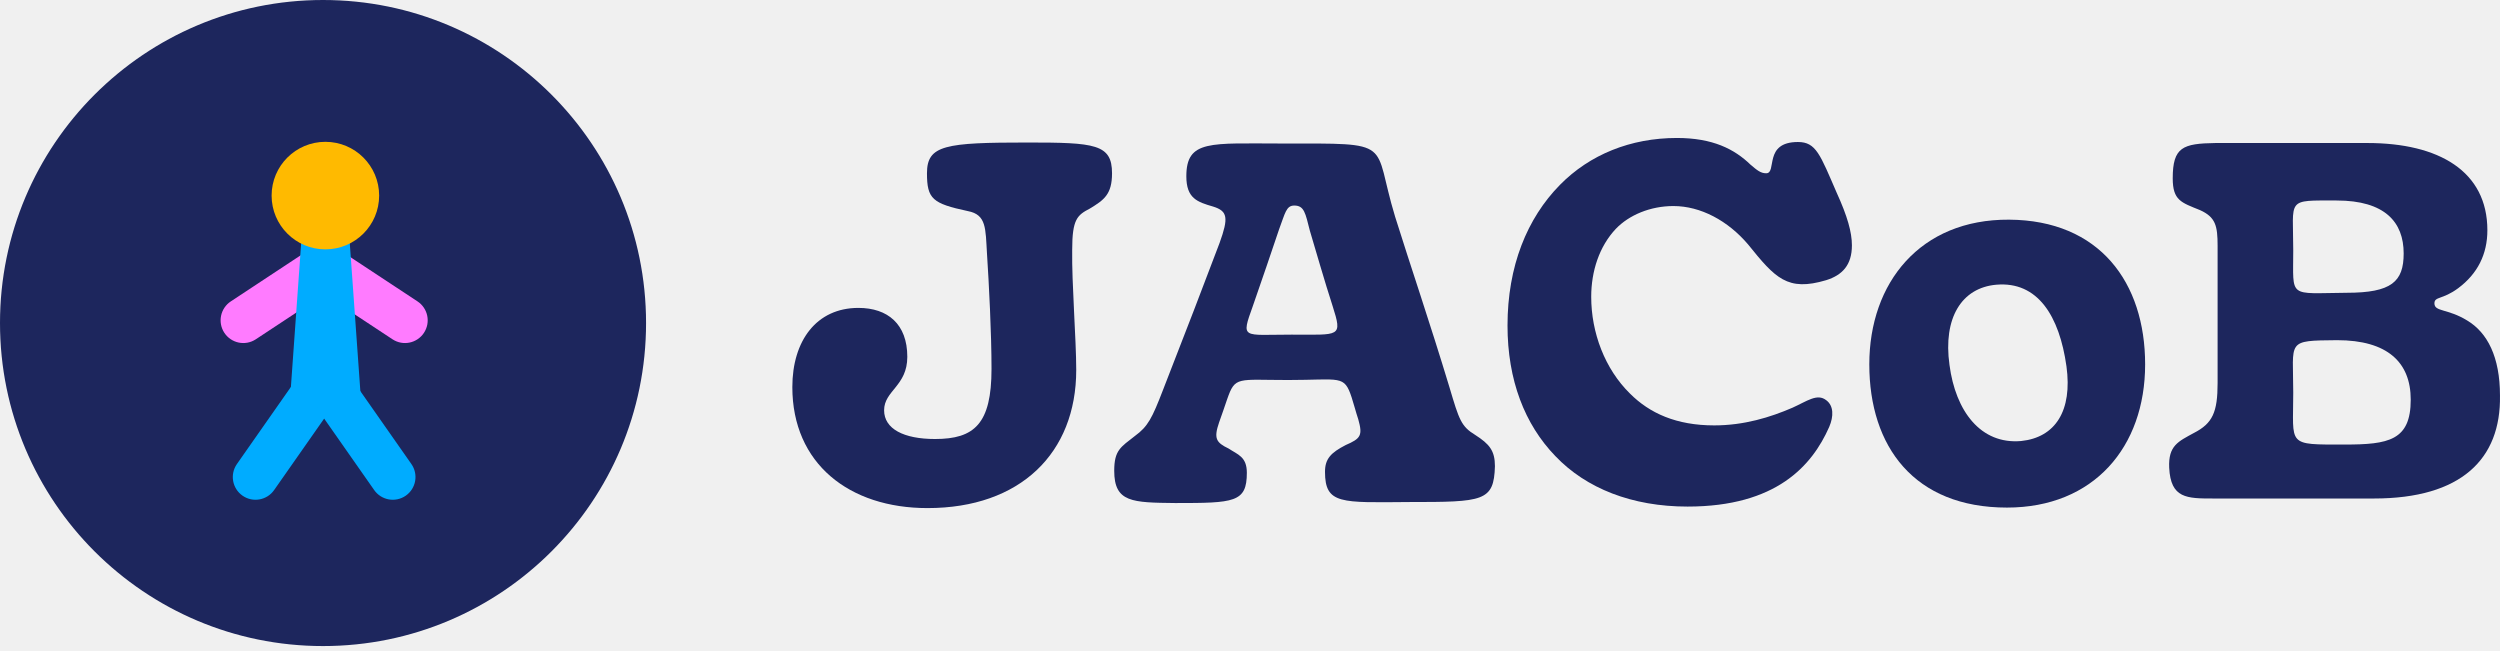
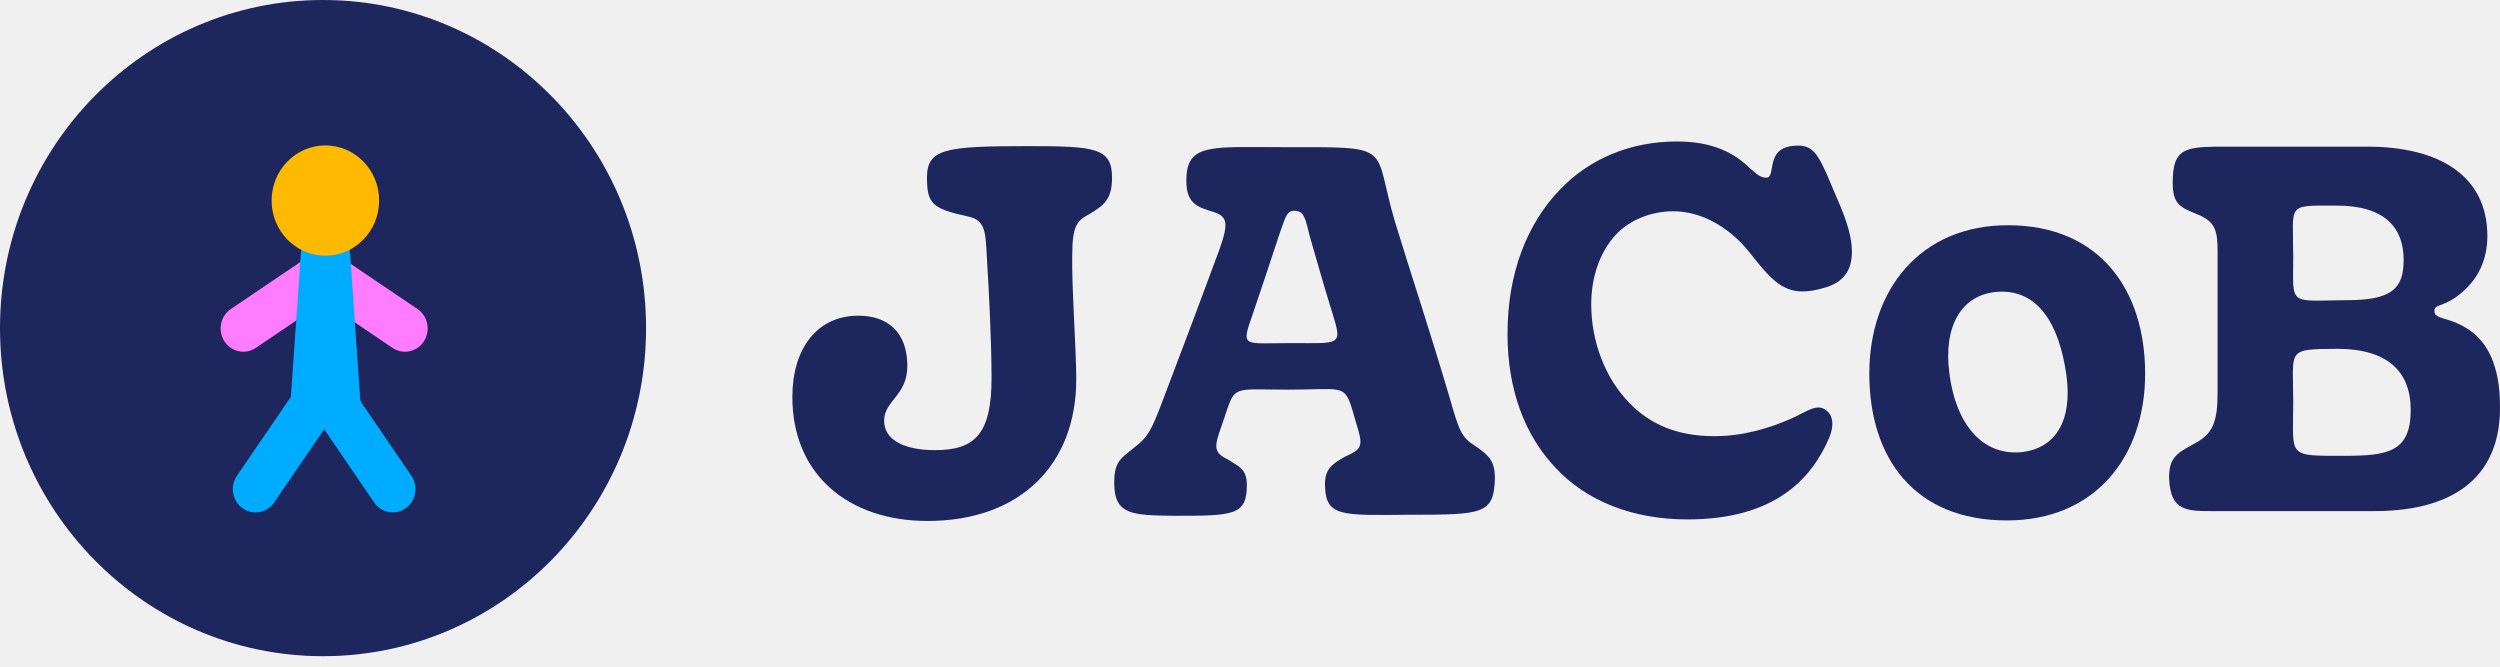
- <svg xmlns="http://www.w3.org/2000/svg" width="496" height="129" viewBox="0 0 496 129" fill="none">
-   <path d="M128.179 64.089C128.179 99.485 99.485 128.179 64.089 128.179C28.694 128.179 0 99.485 0 64.089C0 28.694 28.694 0 64.089 0C99.485 0 128.179 28.694 128.179 64.089Z" fill="#1D265D" />
-   <path d="M50.754 67.315C48.677 68.685 45.883 68.112 44.513 66.035C43.144 63.958 43.717 61.164 45.793 59.795L61.276 49.583C63.353 48.213 66.147 48.786 67.517 50.863C68.886 52.939 68.313 55.733 66.237 57.103L50.754 67.315Z" fill="#FF7BFF" />
-   <path d="M77.871 67.315C79.948 68.685 82.742 68.112 84.112 66.035C85.481 63.958 84.908 61.164 82.832 59.795L67.349 49.583C65.272 48.213 62.478 48.786 61.108 50.863C59.739 52.939 60.312 55.733 62.388 57.103L77.871 67.315Z" fill="#FF7BFF" />
-   <path d="M59.834 47.102H69.316L71.687 80.292L57.463 80.292L59.834 47.102Z" fill="#00ACFF" />
-   <path d="M54.384 97.231C52.957 99.268 50.148 99.764 48.111 98.337C46.073 96.91 45.578 94.101 47.004 92.063L57.643 76.87C59.07 74.832 61.879 74.337 63.916 75.764C65.954 77.191 66.449 79.999 65.022 82.037L54.384 97.231Z" fill="#00ACFF" />
-   <path d="M74.24 97.231C75.666 99.268 78.475 99.764 80.513 98.337C82.551 96.91 83.046 94.101 81.619 92.063L70.981 76.87C69.554 74.832 66.745 74.337 64.707 75.764C62.669 77.191 62.174 79.999 63.601 82.037L74.24 97.231Z" fill="#00ACFF" />
-   <path d="M75.223 38.805C75.223 44.697 70.447 49.473 64.555 49.473C58.663 49.473 53.887 44.697 53.887 38.805C53.887 32.913 58.663 28.137 64.555 28.137C70.447 28.137 75.223 32.913 75.223 38.805Z" fill="#FFBA00" />
-   <path d="M439.172 98.904C433.87 98.904 430.668 98.904 430.368 92.801C430.168 88.4 432.169 87.599 435.27 85.898C438.972 83.998 439.972 81.797 439.972 75.994V48.783C439.972 44.781 439.572 43.081 436.471 41.68C432.769 40.179 431.069 39.779 431.069 35.377C431.069 29.175 433.069 28.474 439.572 28.374H469.685C483.891 28.374 493.495 33.977 493.495 45.682C493.495 50.384 491.594 54.285 487.692 57.187C484.591 59.487 482.99 58.787 482.99 60.188C482.99 61.888 485.591 61.188 489.493 63.589C493.495 65.99 495.996 70.792 495.996 78.495C496.196 91.101 488.293 98.904 470.985 98.904H439.172ZM465.583 58.087C474.487 58.087 476.888 55.886 476.888 50.284C476.888 44.081 473.186 39.779 463.582 39.779C453.478 39.779 454.979 39.279 454.979 49.683C454.979 59.287 453.878 58.187 465.583 58.087ZM465.183 88.2C473.887 88.2 478.288 87.399 478.288 79.296C478.288 71.893 473.686 67.491 463.682 67.491C453.478 67.591 454.979 67.491 454.979 77.895C454.979 88.5 453.578 88.2 465.183 88.2Z" fill="#1D265D" />
-   <path d="M398.183 100.705C379.775 100.705 370.871 88.6 370.871 72.293C370.871 56.086 380.975 43.481 398.583 43.581C416.59 43.681 425.594 56.086 425.594 72.293C425.594 88.7 415.39 100.705 398.183 100.705ZM400.984 87.499C407.787 86.799 411.188 81.497 409.988 72.693C408.587 62.689 404.285 55.786 396.082 56.486C389.179 57.086 385.477 63.089 386.778 72.393C387.978 81.597 392.98 88.2 400.984 87.499Z" fill="#1D265D" />
-   <path d="M334.805 100.505C323.8 100.505 314.696 96.903 308.594 90.501C302.491 84.198 299.09 75.394 299.09 64.59C299.09 52.785 302.991 43.281 309.494 36.678C315.397 30.675 323.5 27.374 332.704 27.374C339.807 27.374 344.109 29.575 347.31 32.676C348.611 33.777 349.311 34.377 350.411 34.377C352.612 34.377 349.811 28.174 356.714 28.174C360.316 28.174 361.116 30.675 364.417 38.279C366.518 42.88 367.419 46.082 367.419 48.683C367.419 52.584 365.518 54.585 362.316 55.586C354.613 57.887 352.212 55.186 346.81 48.483C342.808 43.781 337.406 40.88 332.004 40.88C327.402 40.88 323.2 42.68 320.599 45.382C317.297 48.883 315.697 53.785 315.697 58.887C315.697 65.99 318.398 73.193 323.4 78.095C327.302 81.997 332.604 84.398 340.107 84.398C346.01 84.398 351.212 82.797 355.614 80.896C358.515 79.596 360.516 77.995 362.316 79.396C363.817 80.496 363.817 82.597 362.917 84.698C359.515 92.401 352.412 100.505 334.805 100.505Z" fill="#1D265D" />
-   <path d="M233.168 99.804C224.664 99.704 221.062 99.704 221.062 93.402C221.062 89.3 222.363 88.7 225.164 86.499C227.765 84.598 228.566 82.997 230.767 77.295C235.068 66.29 239.07 55.886 241.971 48.183C243.772 43.181 243.572 41.88 240.671 40.98C237.569 40.079 235.369 39.379 235.369 34.977C235.369 27.674 240.171 28.474 254.376 28.474C277.086 28.474 272.184 27.874 276.786 42.98C279.787 52.584 283.689 63.989 287.59 76.895C289.491 83.297 289.891 84.598 292.693 86.299C295.494 88.099 296.594 89.4 296.594 92.501C296.394 99.504 294.293 99.604 279.587 99.604C266.081 99.704 262.88 100.104 262.88 93.602C262.88 91.001 264.081 89.8 266.982 88.299C269.983 86.999 270.383 86.399 269.483 83.197C268.983 81.697 268.582 80.096 268.182 78.896C266.682 74.294 265.981 75.394 255.577 75.394C245.473 75.394 245.073 74.594 243.472 79.196C242.972 80.596 242.471 82.197 241.871 83.798C240.771 86.999 241.271 87.799 243.772 89C245.573 90.2 247.374 90.6 247.374 93.802C247.374 99.704 244.872 99.804 233.168 99.804ZM256.277 66.39C265.881 66.39 266.382 66.991 264.381 60.688C262.88 56.086 260.779 48.783 259.879 45.782C258.978 42.28 258.778 40.78 256.777 40.78C255.177 40.78 254.977 42.28 253.776 45.481C252.376 49.683 250.275 55.786 248.574 60.688C246.173 67.391 246.473 66.39 256.277 66.39Z" fill="#1D265D" />
-   <path d="M184.011 100.805C168.505 100.805 157.2 92.001 157.2 76.795C157.2 67.591 162.002 61.088 170.306 61.088C176.108 61.088 180.01 64.289 180.01 70.792C180.01 76.595 175.408 77.495 175.408 81.397C175.408 85.098 179.309 87.099 185.512 87.099C193.315 87.099 196.717 84.098 196.717 73.193C196.717 66.09 196.217 56.486 195.816 50.284C195.516 45.282 195.716 42.58 192.015 41.88C185.012 40.379 183.911 39.479 183.911 34.377C183.911 28.774 187.513 28.274 203.92 28.274C217.225 28.274 220.627 28.575 220.627 34.377C220.627 38.579 219.026 39.679 216.225 41.38C213.724 42.68 212.723 43.481 212.723 49.583C212.623 56.186 213.524 67.291 213.524 73.393C213.524 89.9 202.419 100.805 184.011 100.805Z" fill="#1D265D" />
+ <svg xmlns="http://www.w3.org/2000/svg" width="120" height="32" viewBox="0 0 120 32" fill="none">
+   <g clip-path="url(#clip0_1_1038)">
+     <path d="M31.011 15.748C31.011 24.446 24.069 31.497 15.505 31.497C6.942 31.497 0 24.446 0 15.748C0 7.051 6.942 0 15.505 0C24.069 0 31.011 7.051 31.011 15.748Z" fill="#1D265D" />
+     <path d="M12.28 16.698C11.777 17.038 11.101 16.896 10.77 16.381C10.439 15.866 10.577 15.172 11.08 14.833L14.826 12.3C15.328 11.96 16.004 12.102 16.335 12.617C16.667 13.132 16.528 13.825 16.026 14.165L12.28 16.698Z" fill="#FF7BFF" />
+     <path d="M18.839 16.698C19.342 17.038 20.018 16.896 20.349 16.381C20.68 15.866 20.542 15.172 20.039 14.833L16.293 12.3C15.791 11.96 15.115 12.102 14.784 12.617C14.452 13.132 14.591 13.825 15.093 14.165L18.839 16.698Z" fill="#FF7BFF" />
+     <path d="M14.476 11.684H16.77L17.344 19.918H13.902L14.476 11.684Z" fill="#00ACFF" />
+     <path d="M13.158 24.119C12.813 24.625 12.134 24.747 11.641 24.393C11.148 24.04 11.028 23.343 11.373 22.837L13.947 19.068C14.292 18.563 14.972 18.44 15.464 18.794C15.957 19.148 16.077 19.845 15.732 20.35L13.158 24.119Z" fill="#00ACFF" />
+     <path d="M17.96 24.119C18.306 24.625 18.985 24.747 19.478 24.393C19.971 24.04 20.091 23.343 19.746 22.837L17.172 19.068C16.827 18.563 16.147 18.44 15.654 18.794C15.161 19.148 15.041 19.845 15.387 20.35L17.96 24.119Z" fill="#00ACFF" />
+     <path d="M18.199 9.626C18.199 11.088 17.044 12.273 15.618 12.273C14.193 12.273 13.037 11.088 13.037 9.626C13.037 8.165 14.193 6.98 15.618 6.98C17.044 6.98 18.199 8.165 18.199 9.626Z" fill="#FFBA00" />
+     <path d="M106.251 24.534C104.968 24.534 104.193 24.534 104.121 23.02C104.072 21.928 104.556 21.73 105.306 21.308C106.202 20.837 106.444 20.291 106.444 18.851V12.101C106.444 11.108 106.347 10.687 105.597 10.339C104.701 9.967 104.29 9.868 104.29 8.776C104.29 7.237 104.774 7.063 106.347 7.039H113.633C117.07 7.039 119.393 8.428 119.393 11.332C119.393 12.498 118.933 13.466 117.989 14.186C117.239 14.757 116.852 14.583 116.852 14.93C116.852 15.352 117.481 15.178 118.425 15.774C119.393 16.37 119.998 17.561 119.998 19.472C120.047 22.599 118.135 24.534 113.947 24.534H106.251ZM112.64 14.409C114.794 14.409 115.375 13.863 115.375 12.473C115.375 10.935 114.48 9.868 112.156 9.868C109.712 9.868 110.075 9.744 110.075 12.325C110.075 14.707 109.808 14.434 112.64 14.409ZM112.543 21.879C114.649 21.879 115.714 21.68 115.714 19.67C115.714 17.834 114.601 16.742 112.18 16.742C109.712 16.767 110.075 16.742 110.075 19.323C110.075 21.953 109.736 21.879 112.543 21.879Z" fill="#1D265D" />
+     <path d="M96.334 24.981C91.881 24.981 89.727 21.978 89.727 17.933C89.727 13.913 92.171 10.786 96.431 10.811C100.788 10.835 102.966 13.913 102.966 17.933C102.966 22.003 100.497 24.981 96.334 24.981ZM97.012 21.705C98.658 21.532 99.481 20.216 99.19 18.032C98.851 15.551 97.811 13.838 95.826 14.012C94.156 14.161 93.26 15.65 93.575 17.958C93.865 20.241 95.076 21.879 97.012 21.705Z" fill="#1D265D" />
+     <path d="M81.002 24.932C78.34 24.932 76.137 24.038 74.661 22.45C73.184 20.886 72.361 18.703 72.361 16.022C72.361 13.094 73.305 10.736 74.878 9.098C76.307 7.609 78.267 6.791 80.494 6.791C82.212 6.791 83.253 7.336 84.028 8.106C84.342 8.379 84.512 8.528 84.778 8.528C85.31 8.528 84.632 6.989 86.303 6.989C87.174 6.989 87.368 7.609 88.166 9.496C88.675 10.637 88.892 11.431 88.892 12.076C88.892 13.044 88.433 13.541 87.658 13.789C85.794 14.36 85.213 13.69 83.906 12.027C82.938 10.861 81.631 10.141 80.324 10.141C79.211 10.141 78.194 10.588 77.565 11.258C76.766 12.126 76.379 13.342 76.379 14.608C76.379 16.37 77.033 18.157 78.243 19.373C79.187 20.34 80.47 20.936 82.285 20.936C83.713 20.936 84.972 20.539 86.037 20.067C86.738 19.745 87.222 19.348 87.658 19.695C88.021 19.968 88.021 20.489 87.803 21.01C86.98 22.921 85.262 24.932 81.002 24.932Z" fill="#1D265D" />
+     <path d="M56.411 24.758C54.354 24.733 53.482 24.733 53.482 23.169C53.482 22.152 53.797 22.003 54.475 21.457C55.104 20.986 55.298 20.589 55.83 19.174C56.871 16.444 57.839 13.863 58.541 11.952C58.977 10.712 58.928 10.389 58.227 10.166C57.476 9.942 56.944 9.769 56.944 8.677C56.944 6.865 58.106 7.064 61.542 7.064C67.037 7.064 65.851 6.915 66.964 10.662C67.69 13.044 68.634 15.873 69.578 19.075C70.038 20.663 70.135 20.986 70.812 21.408C71.49 21.854 71.756 22.177 71.756 22.946C71.708 24.683 71.2 24.708 67.642 24.708C64.374 24.733 63.6 24.832 63.6 23.219C63.6 22.574 63.89 22.276 64.592 21.904C65.318 21.581 65.415 21.432 65.197 20.638C65.076 20.266 64.979 19.869 64.882 19.571C64.519 18.43 64.35 18.703 61.833 18.703C59.388 18.703 59.291 18.504 58.904 19.646C58.783 19.993 58.662 20.39 58.517 20.787C58.251 21.581 58.372 21.78 58.977 22.078C59.413 22.375 59.848 22.475 59.848 23.269C59.848 24.733 59.243 24.758 56.411 24.758ZM62.002 16.469C64.326 16.469 64.447 16.618 63.963 15.055C63.6 13.913 63.091 12.101 62.874 11.357C62.656 10.488 62.607 10.116 62.123 10.116C61.736 10.116 61.688 10.488 61.397 11.282C61.058 12.325 60.55 13.838 60.139 15.055C59.558 16.717 59.63 16.469 62.002 16.469Z" fill="#1D265D" />
+     <path d="M44.52 25.006C40.768 25.006 38.033 22.822 38.033 19.05C38.033 16.767 39.195 15.153 41.204 15.153C42.608 15.153 43.552 15.948 43.552 17.561C43.552 19 42.438 19.224 42.438 20.191C42.438 21.11 43.382 21.606 44.883 21.606C46.771 21.606 47.594 20.861 47.594 18.156C47.594 16.394 47.473 14.012 47.376 12.473C47.303 11.232 47.352 10.562 46.456 10.389C44.762 10.017 44.495 9.793 44.495 8.527C44.495 7.138 45.367 7.014 49.336 7.014C52.555 7.014 53.378 7.088 53.378 8.527C53.378 9.57 52.991 9.843 52.313 10.265C51.708 10.587 51.466 10.786 51.466 12.3C51.442 13.938 51.66 16.692 51.66 18.206C51.66 22.301 48.973 25.006 44.52 25.006Z" fill="#1D265D" />
+   </g>
+   <defs>
+     <clipPath id="clip0_1_1038">
+       <rect width="120" height="32" fill="white" />
+     </clipPath>
+   </defs>
</svg>
